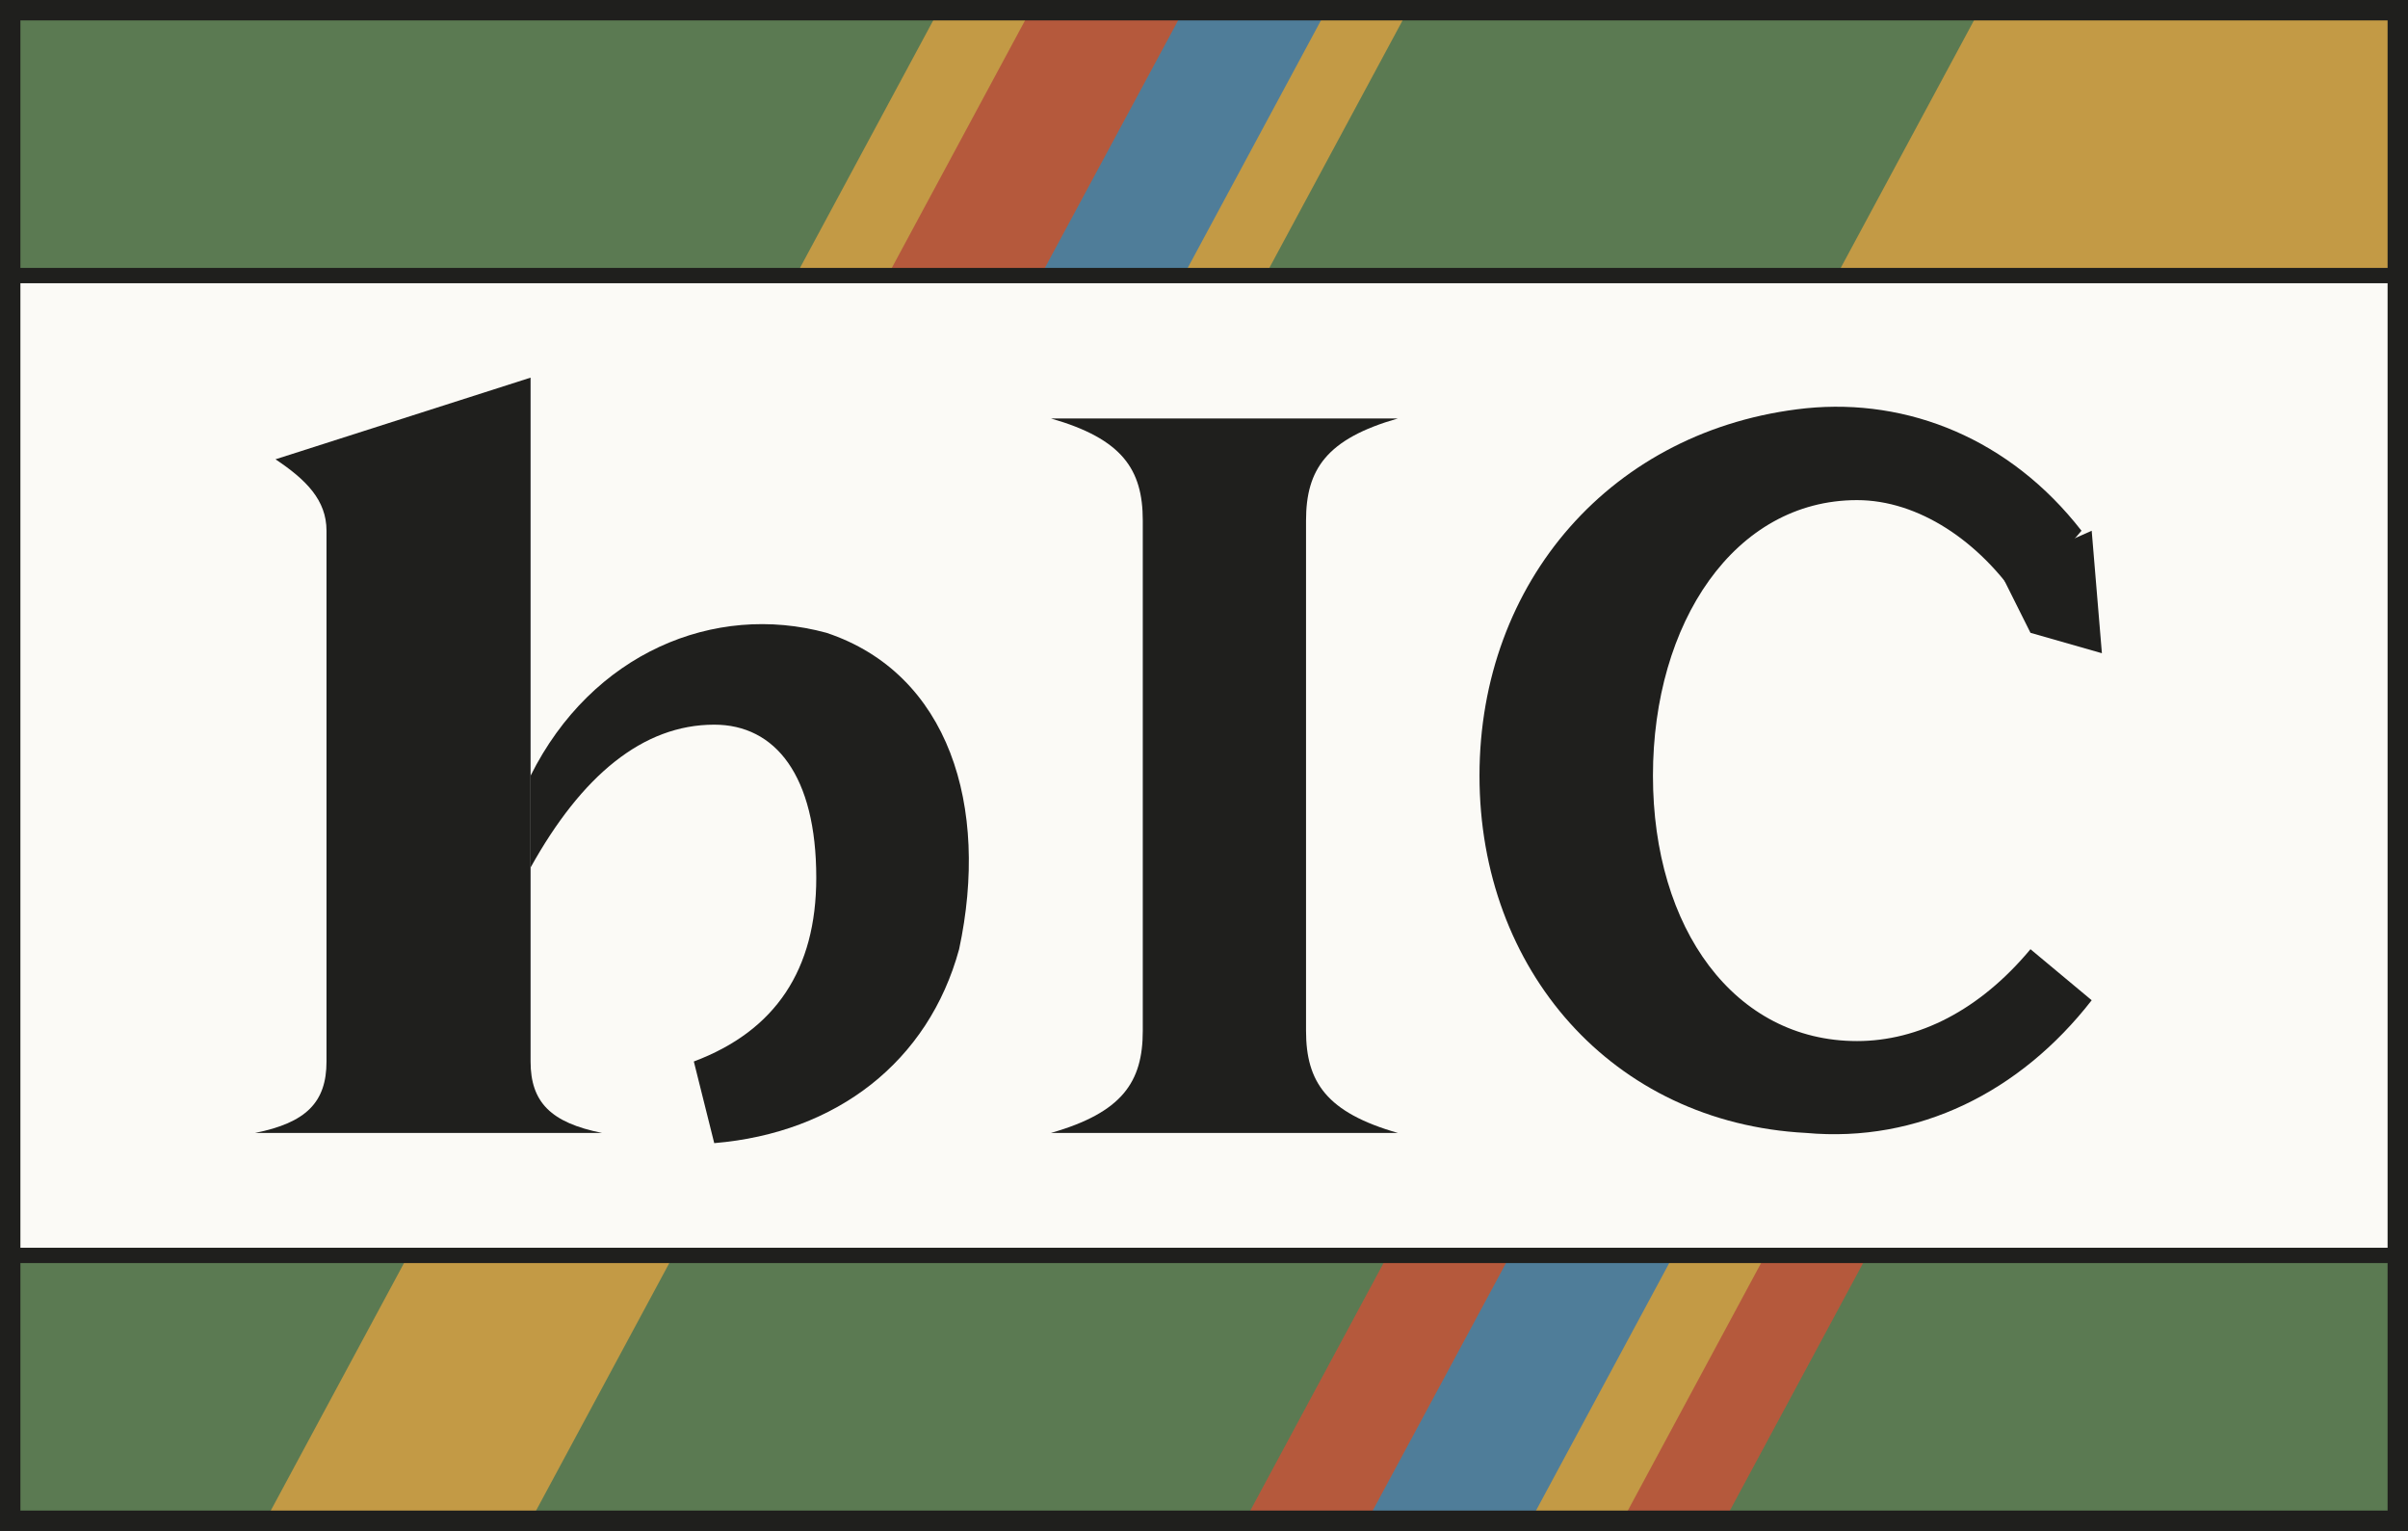
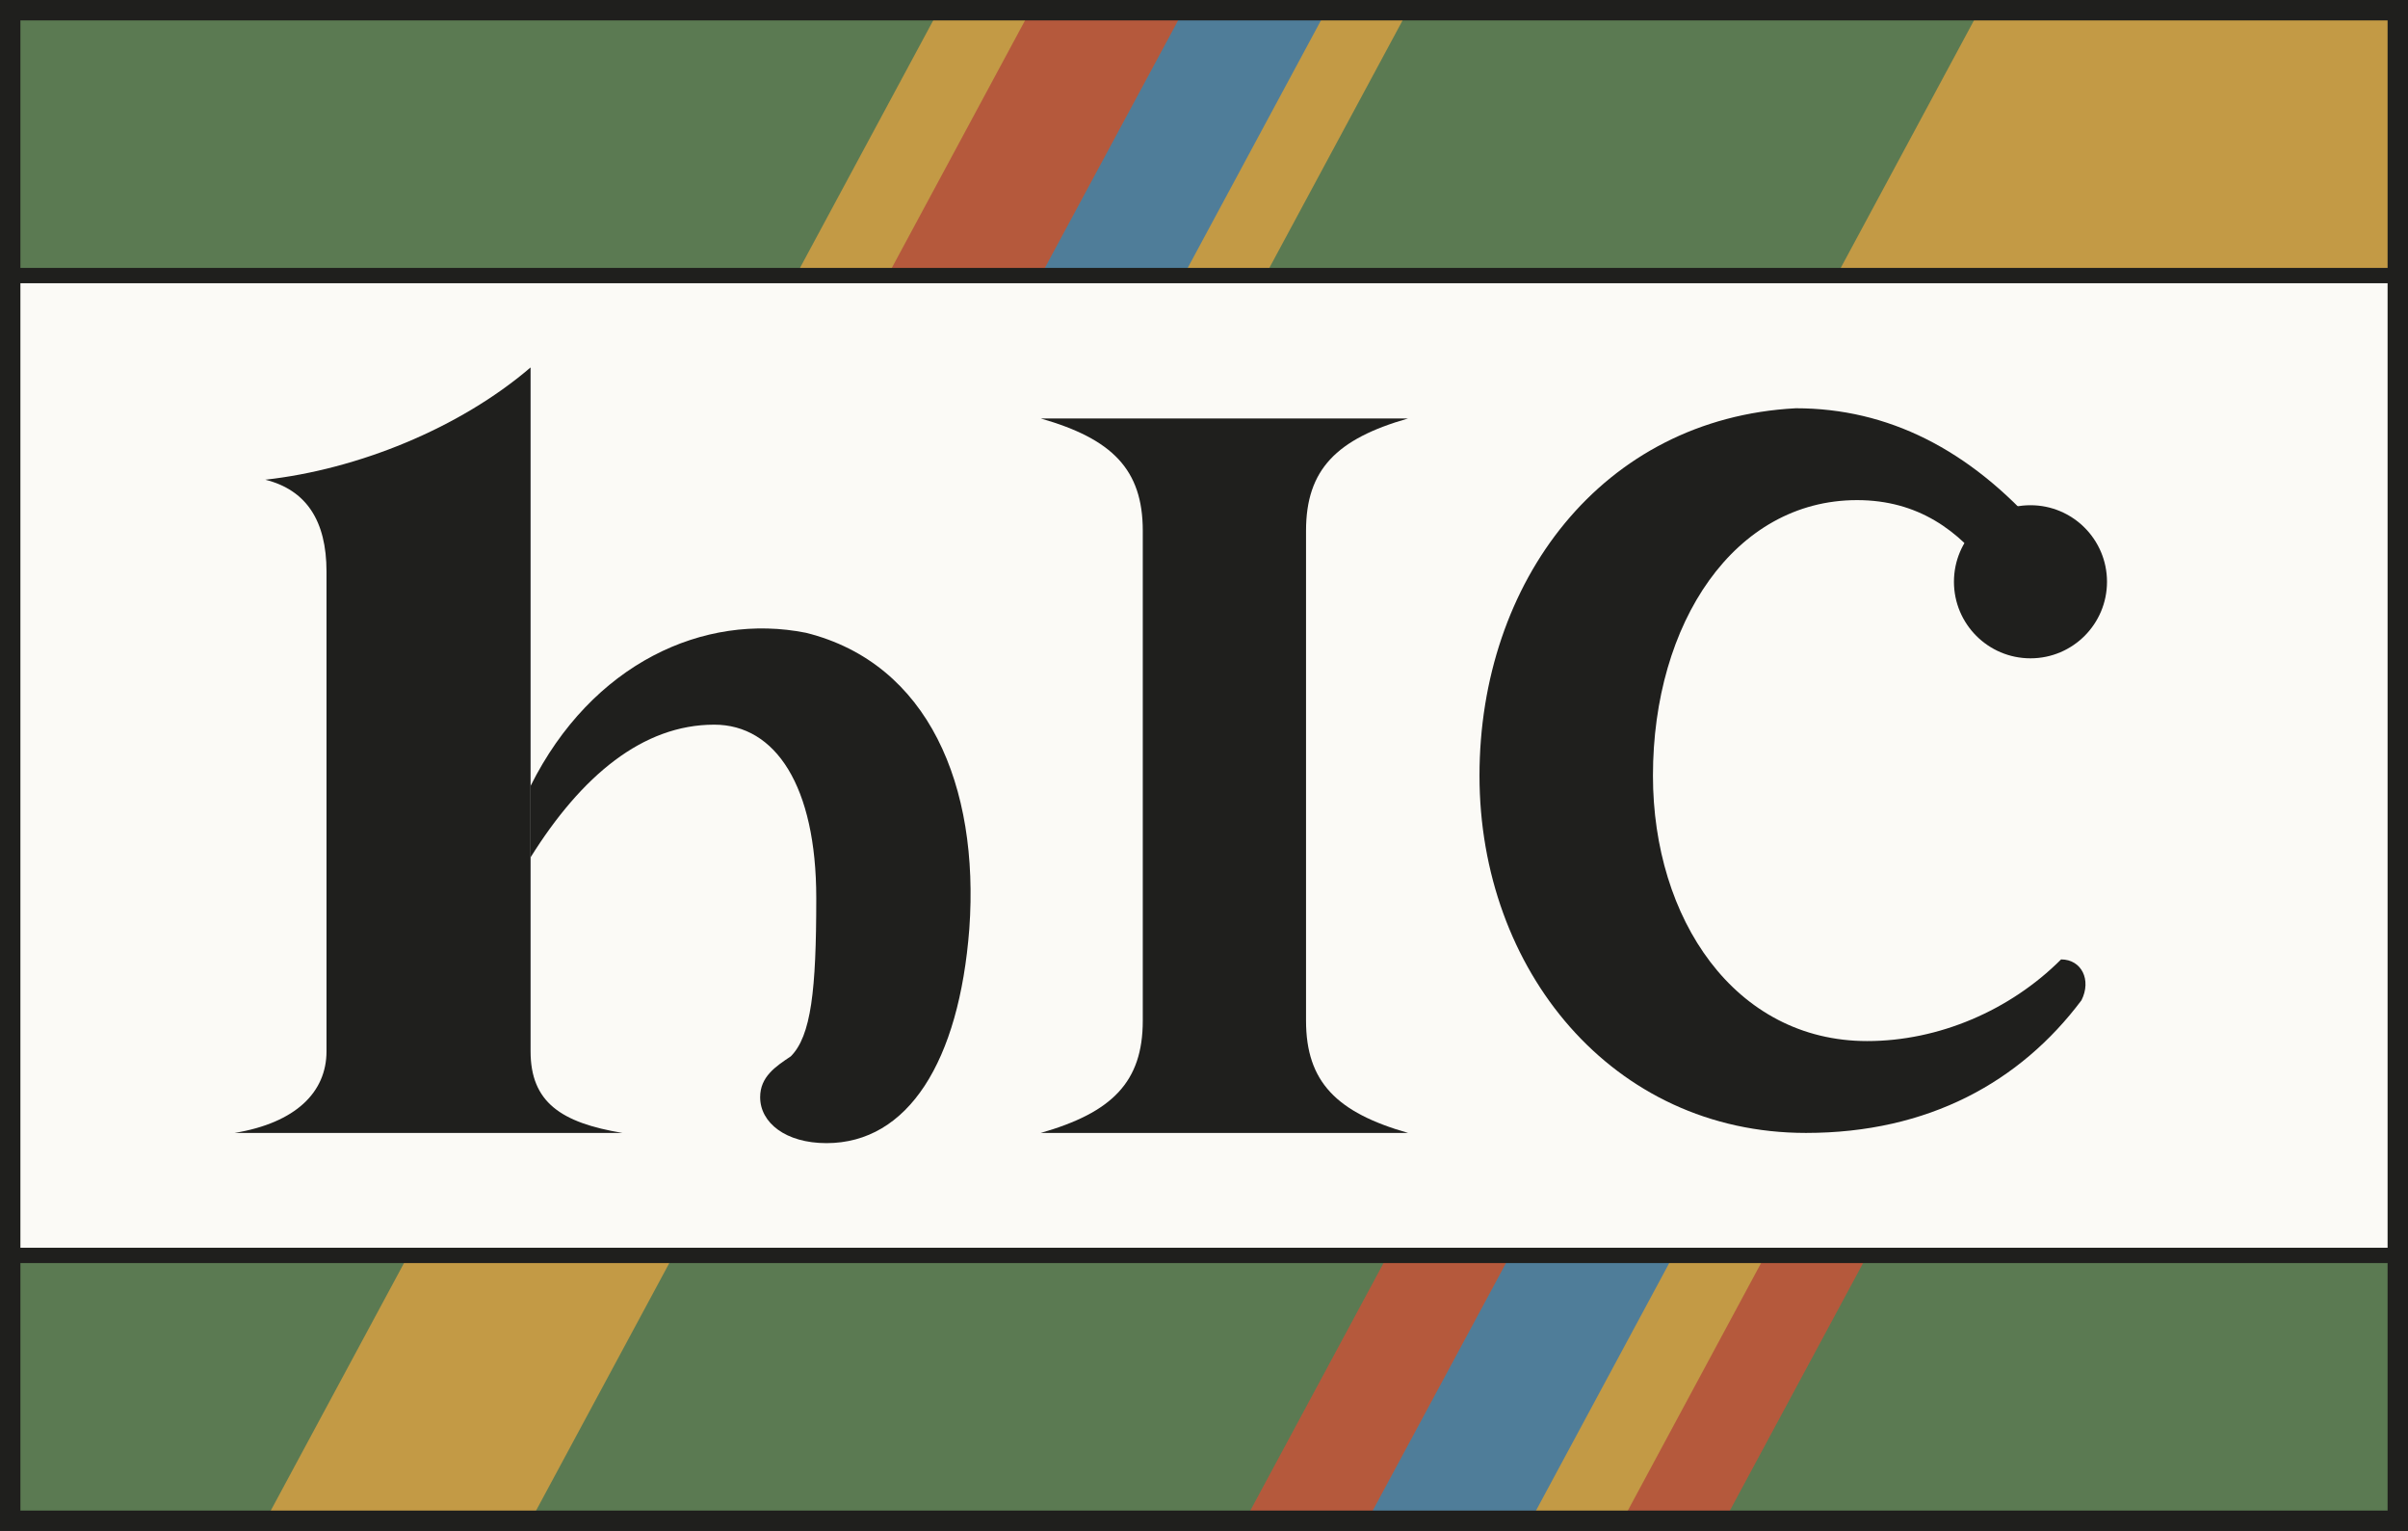
<svg xmlns="http://www.w3.org/2000/svg" viewBox="0 0 236 150" role="img" aria-label="Hic">
  <rect x="1" y="1" width="234" height="148" fill="#fbfaf6" />
  <clipPath id="band-top">
    <rect x="0" y="1" width="236" height="26" />
  </clipPath>
  <g clip-path="url(#band-top)">
    <path d="M-14.0 27L0.0 1H92.6L78.6 27Z" fill="#5b7a52" />
    <path d="M78.0 27L92.0 1H101.6L87.6 27Z" fill="#c39a45" />
    <path d="M87.0 27L101.0 1H116.6L102.6 27Z" fill="#b5593c" />
    <path d="M102.0 27L116.0 1H130.6L116.6 27Z" fill="#4f7d99" />
    <path d="M116.0 27L130.0 1H138.6L124.6 27Z" fill="#c39a45" />
    <path d="M124.0 27L138.0 1H194.6L180.6 27Z" fill="#5b7a52" />
    <path d="M180.0 27L194.0 1H264.6L250.6 27Z" fill="#c39a45" />
  </g>
  <clipPath id="band-bottom">
    <rect x="0" y="123" width="236" height="26" />
  </clipPath>
  <g clip-path="url(#band-bottom)">
    <path d="M-14.0 149L0.0 123H40.6L26.6 149Z" fill="#5b7a52" />
    <path d="M26.0 149L40.0 123H66.6L52.6 149Z" fill="#c39a45" />
    <path d="M52.0 149L66.0 123H136.6L122.6 149Z" fill="#5b7a52" />
    <path d="M122.0 149L136.0 123H148.6L134.6 149Z" fill="#b5593c" />
    <path d="M134.0 149L148.0 123H164.6L150.6 149Z" fill="#4f7d99" />
    <path d="M150.0 149L164.0 123H173.6L159.6 149Z" fill="#c39a45" />
    <path d="M159.0 149L173.0 123H183.6L169.6 149Z" fill="#b5593c" />
    <path d="M169.0 149L183.0 123H273.6L259.6 149Z" fill="#5b7a52" />
  </g>
  <path d="M1 27H235M1 123H235" stroke="#1f1f1d" stroke-width="1.5" />
  <rect x="1" y="1" width="234" height="148" fill="none" stroke="#1f1f1d" stroke-width="2" />
  <g fill="#1f1f1d">
-     <path d="M27 45L52 37V104C52 108 54 110 59 111H25C30 110 32 108 32 104V52C32 49 30 47 27 45Z" />
-     <path d="M52 76C58 64 70 59 81 62C93 66 97 79 94 93C91 104 82 111 70 112L68 104C76 101 80 95 80 86C80 76 76 71 70 71C63 71 57 76 52 85Z" />
-     <path d="M103 41H137C130 43 128 46 128 51V101C128 106 130 109 137 111H103C110 109 112 106 112 101V51C112 46 110 43 103 41Z" />
-     <path d="M204 52C197 43 187 39 177 40C158 42 145 57 145 76C145 95 158 110 177 111C188 112 198 107 205 98L199 93C194 99 188 102 182 102C170 102 162 91 162 76C162 61 170 49 182 49C188 49 194 53 198 59Z" />
-     <path d="M196 56L205 52L206 64L199 62Z" />
+     <path d="M26 47C35 46 45 42 52 36V103C52 108 55 110 61 111H23C29 110 32 107 32 103V56C32 51 30 48 26 47Z" />
+     <path d="M52 77C58 65 69 60 79 62C91 65 96 77 95 91C94 104 89 112 81 112C77 112 74.5 110 74.5 107.5C74.5 105.5 76 104.5 77.5 103.5C79.5 101.5 80 97 80 88C80 77 76 71 70 71C63 71 57 76 52 84Z" />
+     <path d="M102 41H138C131 43 128 46 128 52V100C128 106 131 109 138 111H102C109 109 112 106 112 100V52C112 46 109 43 102 41Z" />
+     <path d="M200 52C193 44 185 40 176 40C157 41 145 57 145 76C145 95 158 111 177 111C189 111 198 106 204 98C205 96 204 94 202 94C197 99 190 102 183 102C170 102 162 90 162 76C162 61 170 49 182 49C188 49 192 52 195 56Z" />
+     <circle cx="199" cy="57" r="7.5" />
  </g>
</svg>
